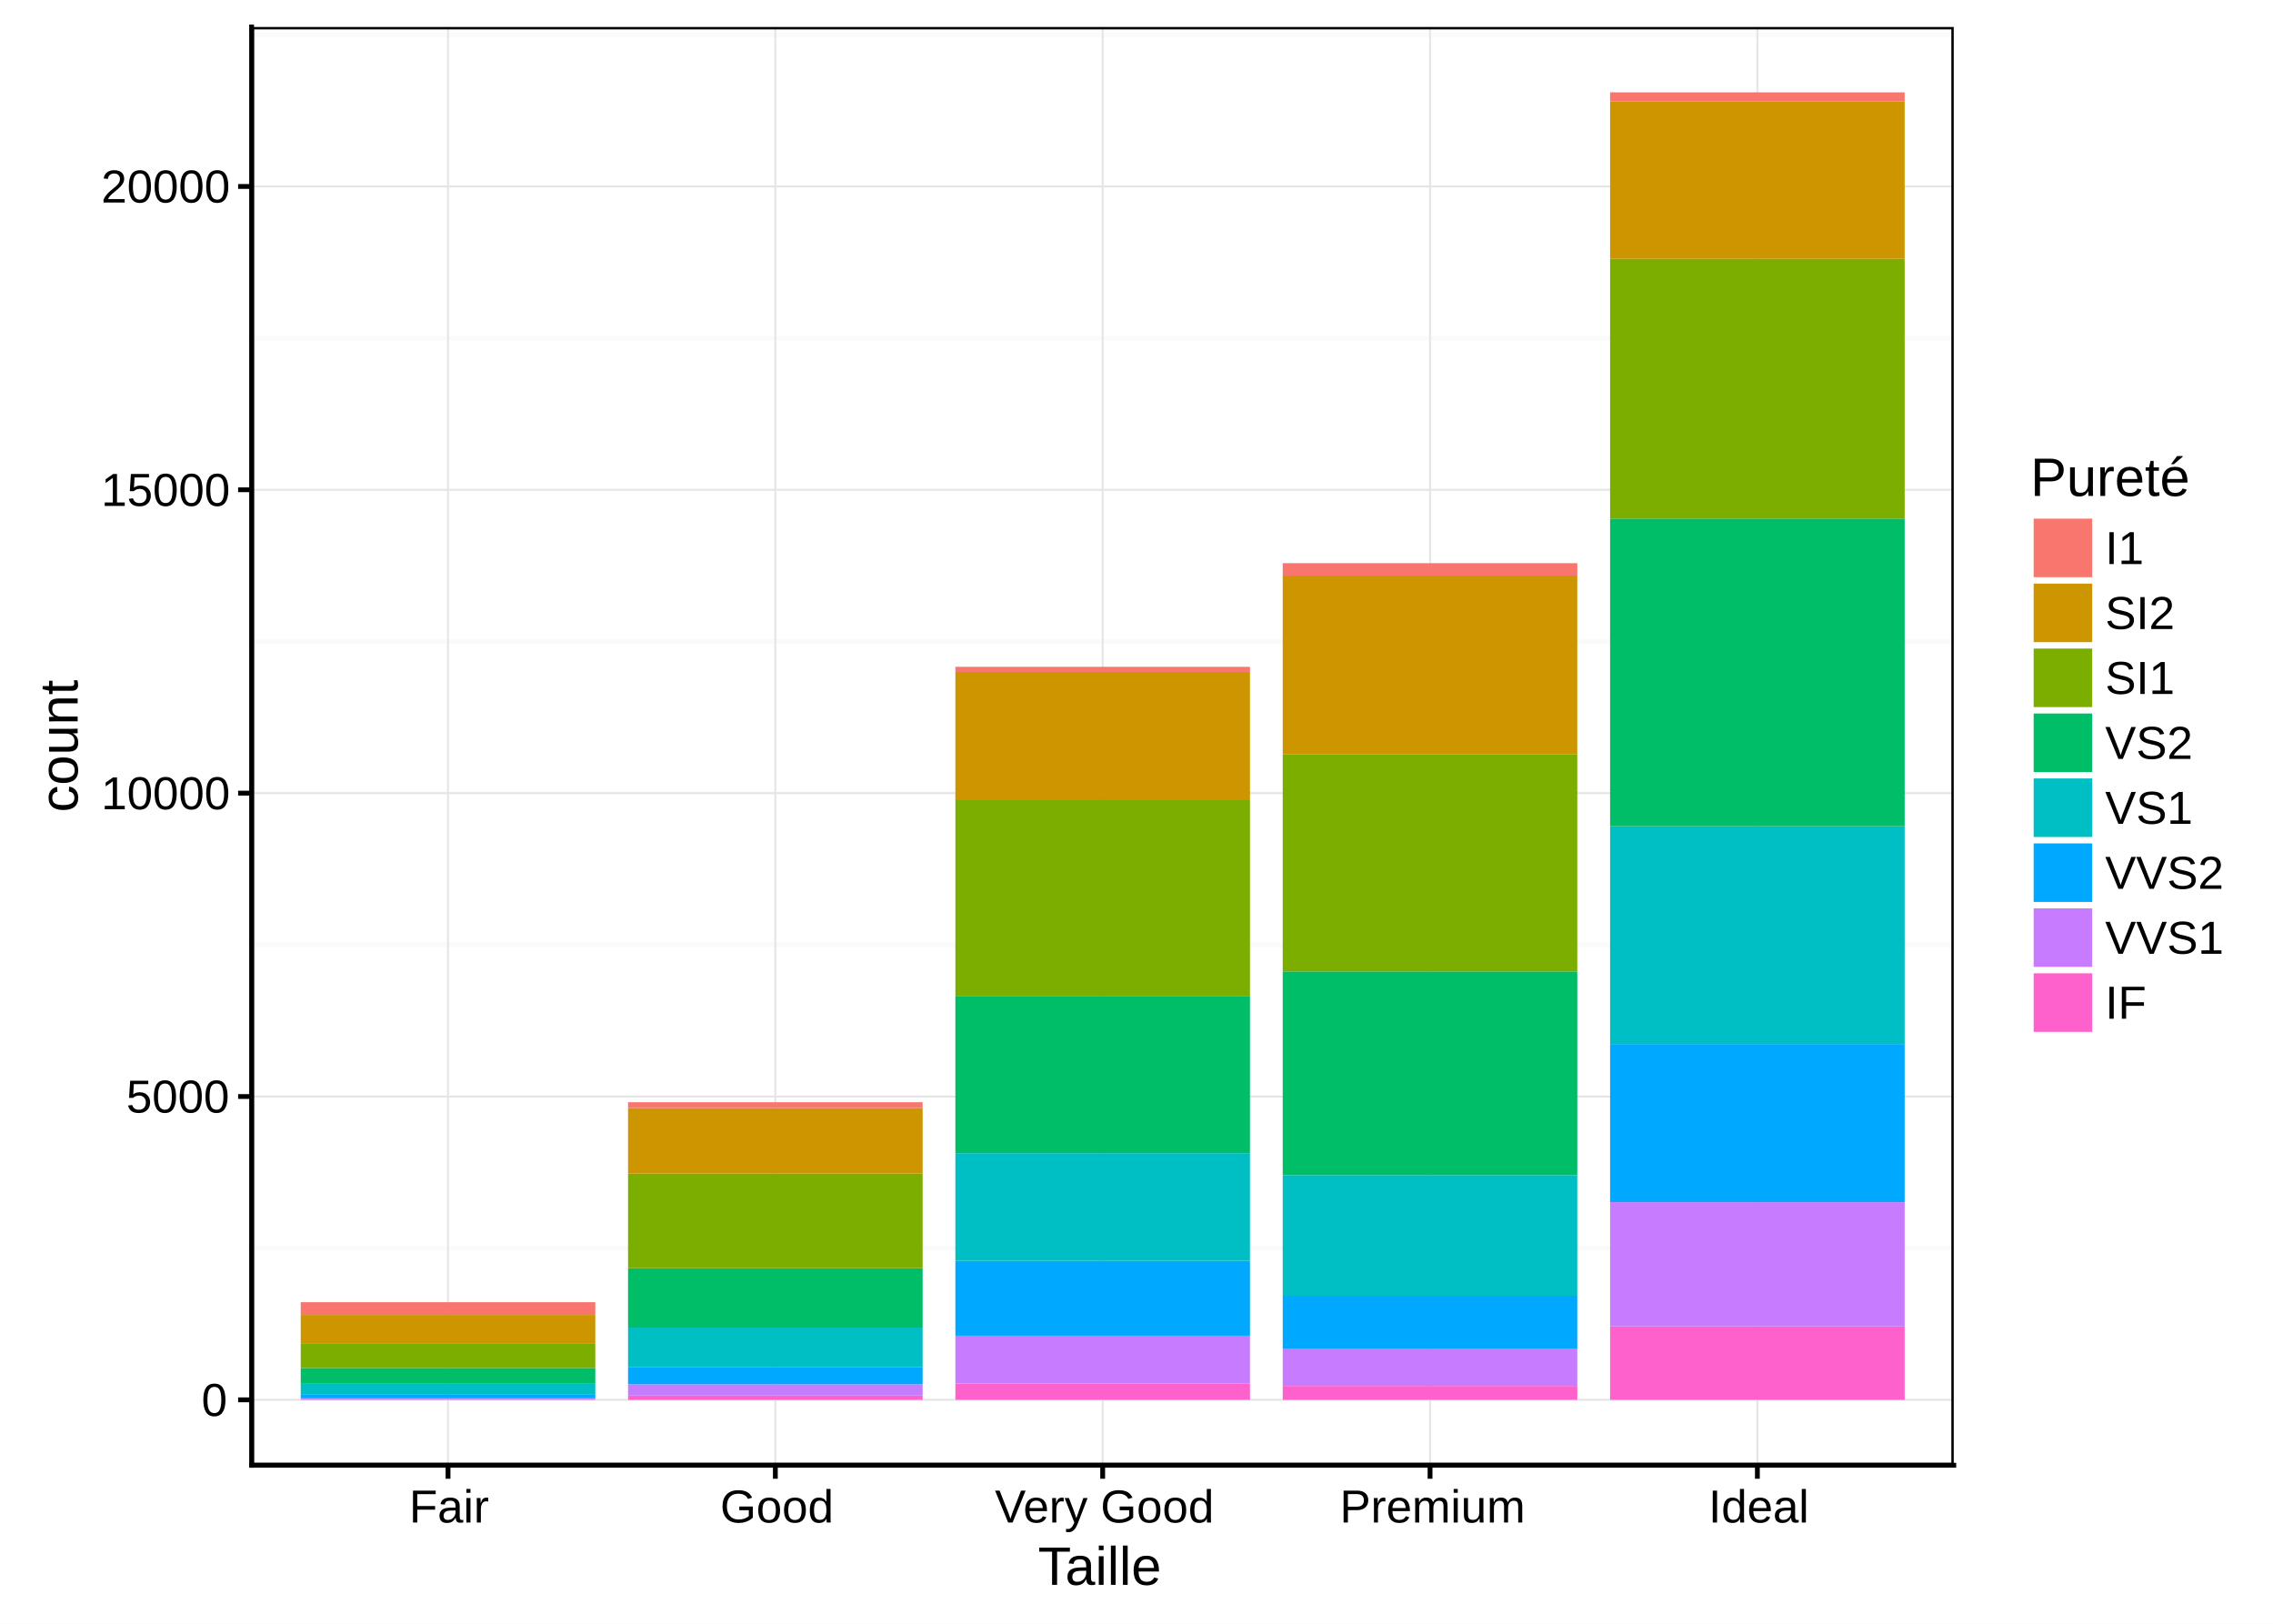
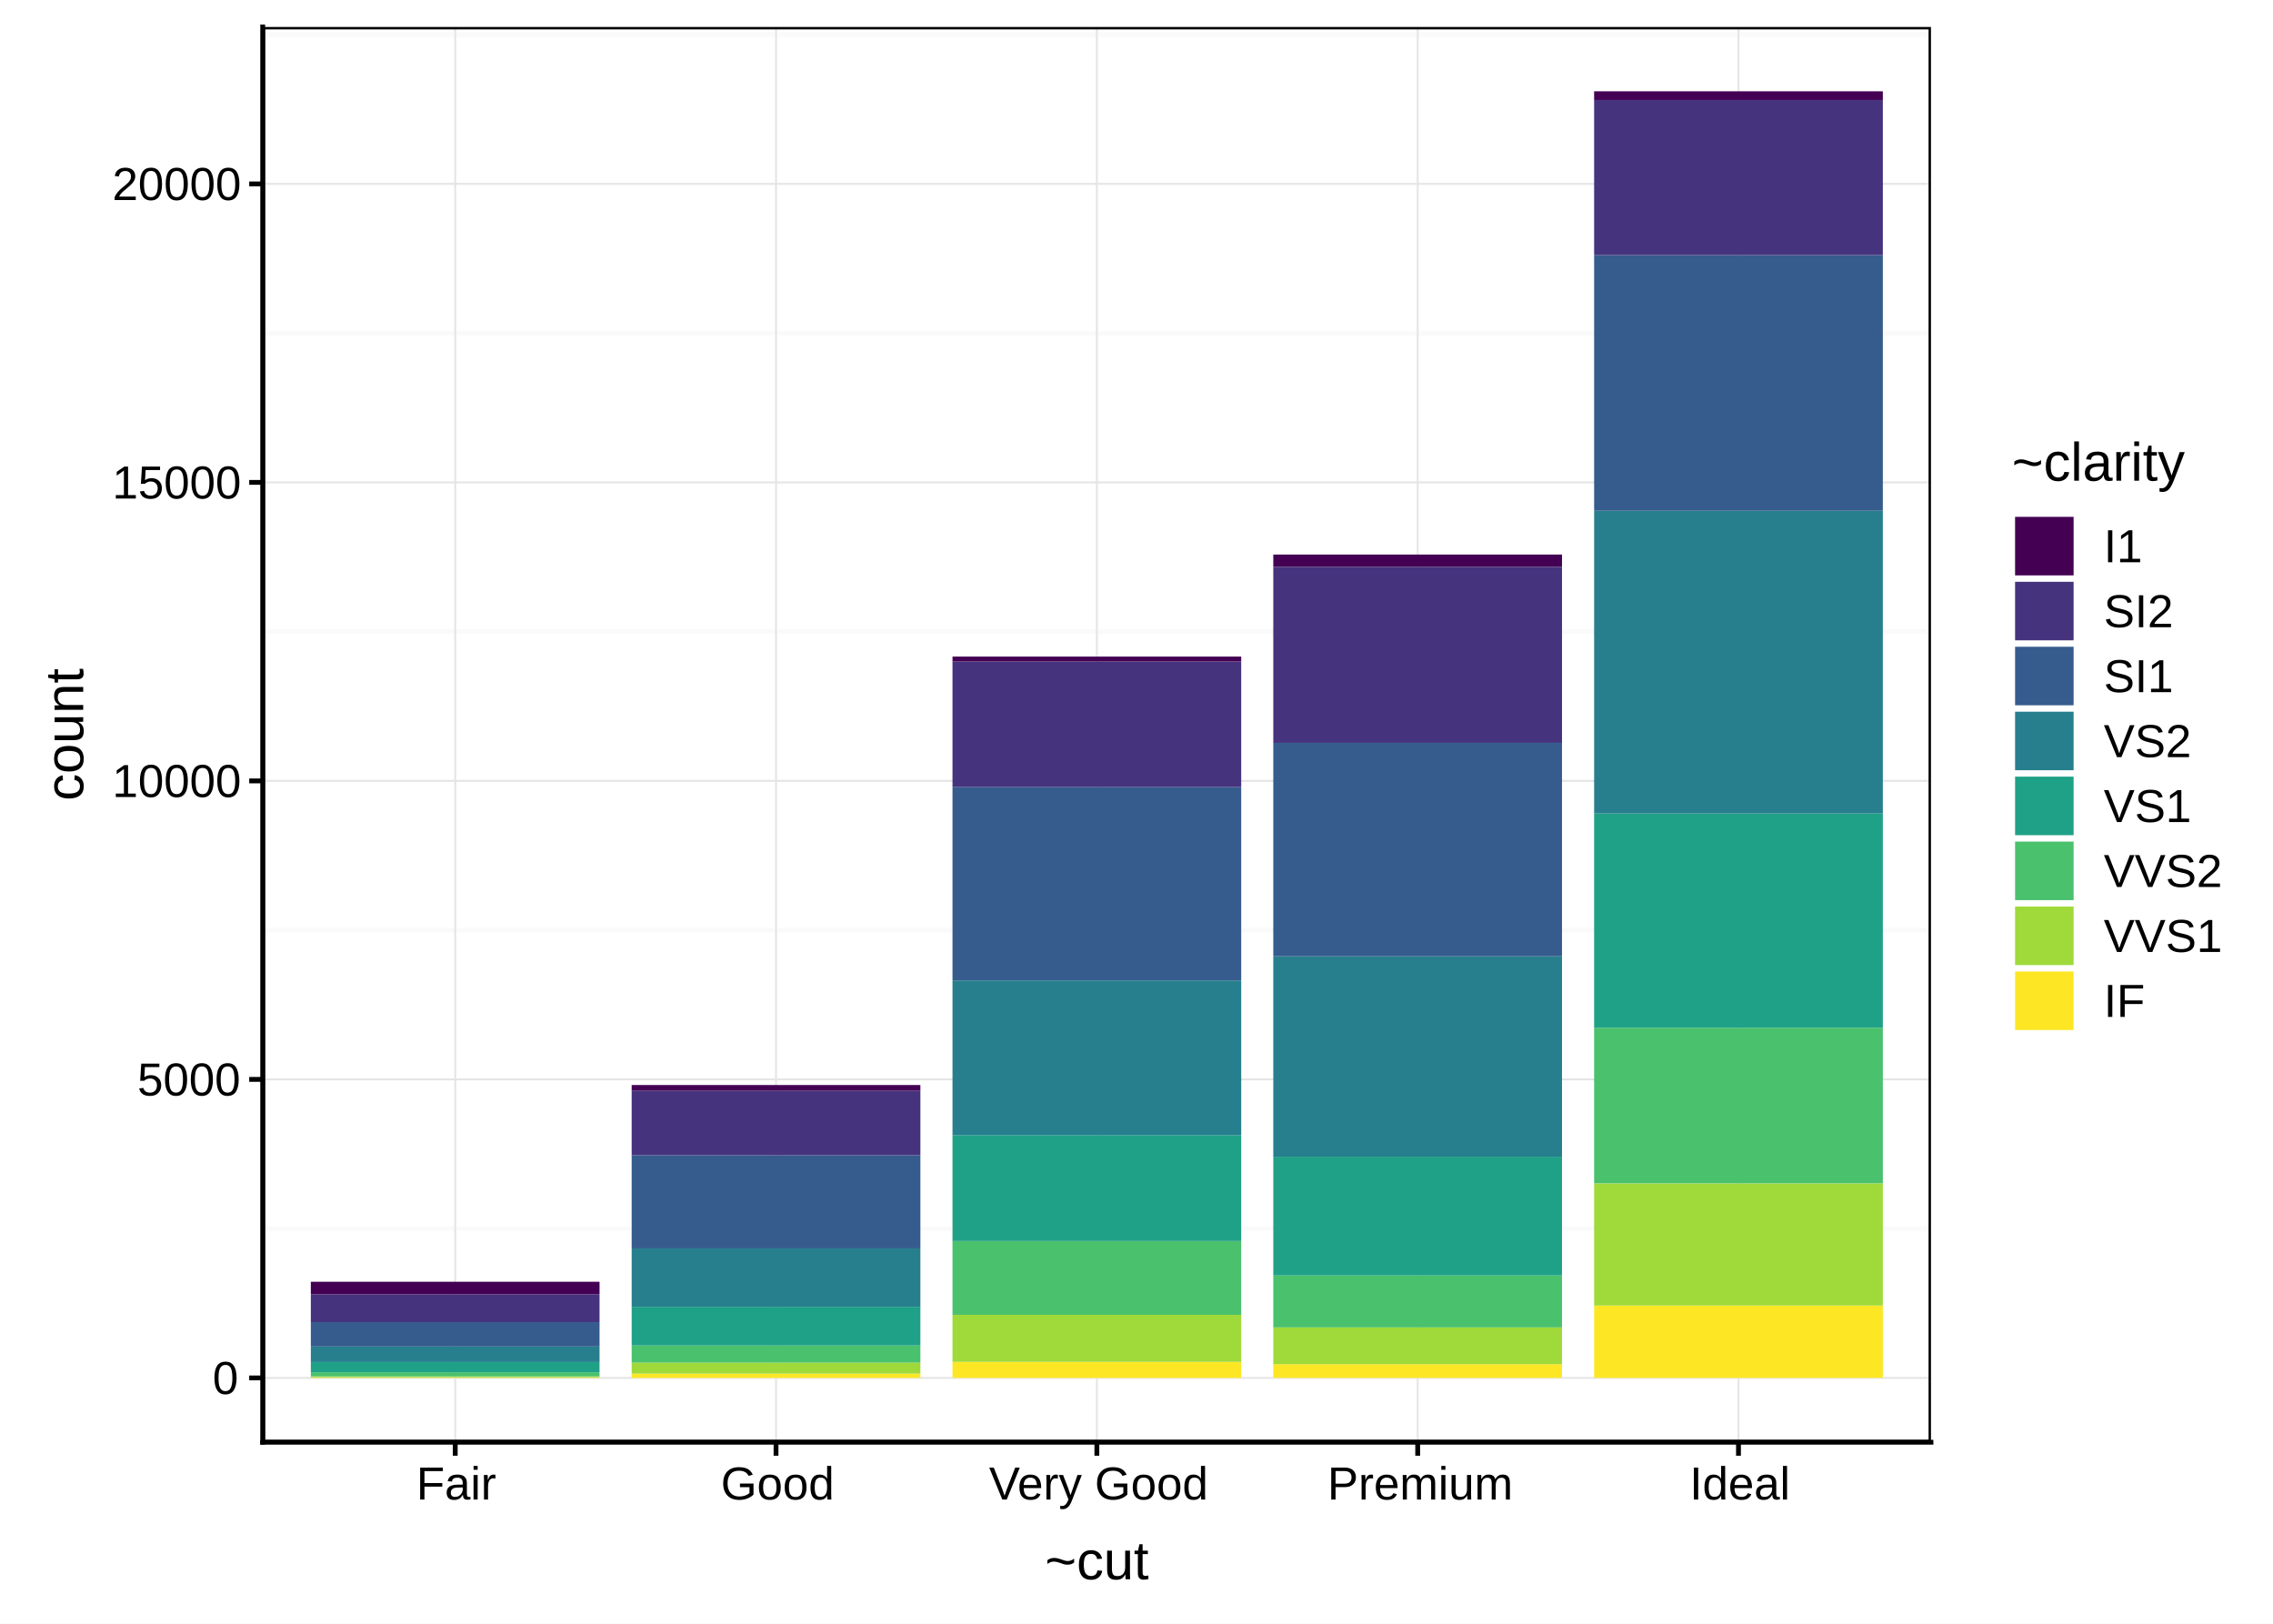
<svg xmlns="http://www.w3.org/2000/svg" viewBox="0 0 504.00 360.00">
  <defs>
    <style type="text/css">
    line, polyline, path, rect, circle {
      fill: none;
      stroke: #000000;
      stroke-linecap: round;
      stroke-linejoin: round;
      stroke-miterlimit: 10.00;
    }
  </style>
  </defs>
  <rect width="100%" height="100%" style="stroke: none; fill: #FFFFFF;" />
  <rect x="0.00" y="0.00" width="504.00" height="360.00" style="stroke-width: 0.00; stroke: none;" />
  <defs>
-     <clipPath id="cpNTUuNzkzM3w0MzMuMjE1fDMyNC44NTh8NS45Nzc1OA==">
-       <rect x="55.79" y="5.98" width="377.42" height="318.88" />
+     <clipPath id="cpNTguMjUzM3w0MjguMTY0fDMxOS43NTh8NS45Nzc1OA==">
+       <rect x="58.25" y="5.98" width="369.91" height="313.78" />
    </clipPath>
  </defs>
-   <rect x="55.79" y="5.98" width="377.42" height="318.88" style="stroke-width: 0.00; stroke: none; fill: #FFFFFF;" clip-path="url(#cpNTUuNzkzM3w0MzMuMjE1fDMyNC44NTh8NS45Nzc1OA==)" />
-   <polyline points="55.79,276.73 433.22,276.73 " style="stroke-width: 1.07; stroke: #FAFAFA; stroke-linecap: butt;" clip-path="url(#cpNTUuNzkzM3w0MzMuMjE1fDMyNC44NTh8NS45Nzc1OA==)" />
-   <polyline points="55.79,209.48 433.22,209.48 " style="stroke-width: 1.07; stroke: #FAFAFA; stroke-linecap: butt;" clip-path="url(#cpNTUuNzkzM3w0MzMuMjE1fDMyNC44NTh8NS45Nzc1OA==)" />
-   <polyline points="55.79,142.22 433.22,142.22 " style="stroke-width: 1.07; stroke: #FAFAFA; stroke-linecap: butt;" clip-path="url(#cpNTUuNzkzM3w0MzMuMjE1fDMyNC44NTh8NS45Nzc1OA==)" />
-   <polyline points="55.79,74.96 433.22,74.96 " style="stroke-width: 1.07; stroke: #FAFAFA; stroke-linecap: butt;" clip-path="url(#cpNTUuNzkzM3w0MzMuMjE1fDMyNC44NTh8NS45Nzc1OA==)" />
-   <polyline points="55.79,7.71 433.22,7.71 " style="stroke-width: 1.07; stroke: #FAFAFA; stroke-linecap: butt;" clip-path="url(#cpNTUuNzkzM3w0MzMuMjE1fDMyNC44NTh8NS45Nzc1OA==)" />
-   <polyline points="55.79,310.36 433.22,310.36 " style="stroke-width: 0.43; stroke: #E5E5E5; stroke-linecap: butt;" clip-path="url(#cpNTUuNzkzM3w0MzMuMjE1fDMyNC44NTh8NS45Nzc1OA==)" />
-   <polyline points="55.79,243.11 433.22,243.11 " style="stroke-width: 0.43; stroke: #E5E5E5; stroke-linecap: butt;" clip-path="url(#cpNTUuNzkzM3w0MzMuMjE1fDMyNC44NTh8NS45Nzc1OA==)" />
-   <polyline points="55.79,175.85 433.22,175.85 " style="stroke-width: 0.43; stroke: #E5E5E5; stroke-linecap: butt;" clip-path="url(#cpNTUuNzkzM3w0MzMuMjE1fDMyNC44NTh8NS45Nzc1OA==)" />
-   <polyline points="55.79,108.59 433.22,108.59 " style="stroke-width: 0.43; stroke: #E5E5E5; stroke-linecap: butt;" clip-path="url(#cpNTUuNzkzM3w0MzMuMjE1fDMyNC44NTh8NS45Nzc1OA==)" />
-   <polyline points="55.79,41.34 433.22,41.34 " style="stroke-width: 0.43; stroke: #E5E5E5; stroke-linecap: butt;" clip-path="url(#cpNTUuNzkzM3w0MzMuMjE1fDMyNC44NTh8NS45Nzc1OA==)" />
-   <polyline points="99.34,324.86 99.34,5.98 " style="stroke-width: 0.43; stroke: #E5E5E5; stroke-linecap: butt;" clip-path="url(#cpNTUuNzkzM3w0MzMuMjE1fDMyNC44NTh8NS45Nzc1OA==)" />
-   <polyline points="171.92,324.86 171.92,5.98 " style="stroke-width: 0.43; stroke: #E5E5E5; stroke-linecap: butt;" clip-path="url(#cpNTUuNzkzM3w0MzMuMjE1fDMyNC44NTh8NS45Nzc1OA==)" />
-   <polyline points="244.50,324.86 244.50,5.98 " style="stroke-width: 0.43; stroke: #E5E5E5; stroke-linecap: butt;" clip-path="url(#cpNTUuNzkzM3w0MzMuMjE1fDMyNC44NTh8NS45Nzc1OA==)" />
-   <polyline points="317.09,324.86 317.09,5.98 " style="stroke-width: 0.43; stroke: #E5E5E5; stroke-linecap: butt;" clip-path="url(#cpNTUuNzkzM3w0MzMuMjE1fDMyNC44NTh8NS45Nzc1OA==)" />
-   <polyline points="389.67,324.86 389.67,5.98 " style="stroke-width: 0.43; stroke: #E5E5E5; stroke-linecap: butt;" clip-path="url(#cpNTUuNzkzM3w0MzMuMjE1fDMyNC44NTh8NS45Nzc1OA==)" />
-   <rect x="66.68" y="310.24" width="65.32" height="0.12" style="stroke-width: 1.07; stroke: none; stroke-linecap: butt; fill: #FF61CC;" clip-path="url(#cpNTUuNzkzM3w0MzMuMjE1fDMyNC44NTh8NS45Nzc1OA==)" />
-   <rect x="66.68" y="310.01" width="65.32" height="0.23" style="stroke-width: 1.07; stroke: none; stroke-linecap: butt; fill: #C77CFF;" clip-path="url(#cpNTUuNzkzM3w0MzMuMjE1fDMyNC44NTh8NS45Nzc1OA==)" />
-   <rect x="66.68" y="309.09" width="65.32" height="0.93" style="stroke-width: 1.07; stroke: none; stroke-linecap: butt; fill: #00A9FF;" clip-path="url(#cpNTUuNzkzM3w0MzMuMjE1fDMyNC44NTh8NS45Nzc1OA==)" />
-   <rect x="66.68" y="306.80" width="65.32" height="2.29" style="stroke-width: 1.07; stroke: none; stroke-linecap: butt; fill: #00BFC4;" clip-path="url(#cpNTUuNzkzM3w0MzMuMjE1fDMyNC44NTh8NS45Nzc1OA==)" />
-   <rect x="66.68" y="303.29" width="65.32" height="3.51" style="stroke-width: 1.07; stroke: none; stroke-linecap: butt; fill: #00BE67;" clip-path="url(#cpNTUuNzkzM3w0MzMuMjE1fDMyNC44NTh8NS45Nzc1OA==)" />
-   <rect x="66.68" y="297.80" width="65.32" height="5.49" style="stroke-width: 1.07; stroke: none; stroke-linecap: butt; fill: #7CAE00;" clip-path="url(#cpNTUuNzkzM3w0MzMuMjE1fDMyNC44NTh8NS45Nzc1OA==)" />
-   <rect x="66.68" y="291.53" width="65.32" height="6.27" style="stroke-width: 1.07; stroke: none; stroke-linecap: butt; fill: #CD9600;" clip-path="url(#cpNTUuNzkzM3w0MzMuMjE1fDMyNC44NTh8NS45Nzc1OA==)" />
-   <rect x="66.68" y="288.71" width="65.32" height="2.82" style="stroke-width: 1.07; stroke: none; stroke-linecap: butt; fill: #F8766D;" clip-path="url(#cpNTUuNzkzM3w0MzMuMjE1fDMyNC44NTh8NS45Nzc1OA==)" />
-   <rect x="139.26" y="309.41" width="65.32" height="0.96" style="stroke-width: 1.07; stroke: none; stroke-linecap: butt; fill: #FF61CC;" clip-path="url(#cpNTUuNzkzM3w0MzMuMjE1fDMyNC44NTh8NS45Nzc1OA==)" />
-   <rect x="139.26" y="306.91" width="65.32" height="2.50" style="stroke-width: 1.07; stroke: none; stroke-linecap: butt; fill: #C77CFF;" clip-path="url(#cpNTUuNzkzM3w0MzMuMjE1fDMyNC44NTh8NS45Nzc1OA==)" />
-   <rect x="139.26" y="303.06" width="65.32" height="3.85" style="stroke-width: 1.07; stroke: none; stroke-linecap: butt; fill: #00A9FF;" clip-path="url(#cpNTUuNzkzM3w0MzMuMjE1fDMyNC44NTh8NS45Nzc1OA==)" />
-   <rect x="139.26" y="294.34" width="65.32" height="8.72" style="stroke-width: 1.07; stroke: none; stroke-linecap: butt; fill: #00BFC4;" clip-path="url(#cpNTUuNzkzM3w0MzMuMjE1fDMyNC44NTh8NS45Nzc1OA==)" />
-   <rect x="139.26" y="281.19" width="65.32" height="13.16" style="stroke-width: 1.07; stroke: none; stroke-linecap: butt; fill: #00BE67;" clip-path="url(#cpNTUuNzkzM3w0MzMuMjE1fDMyNC44NTh8NS45Nzc1OA==)" />
-   <rect x="139.26" y="260.20" width="65.32" height="20.98" style="stroke-width: 1.07; stroke: none; stroke-linecap: butt; fill: #7CAE00;" clip-path="url(#cpNTUuNzkzM3w0MzMuMjE1fDMyNC44NTh8NS45Nzc1OA==)" />
-   <rect x="139.26" y="245.66" width="65.32" height="14.54" style="stroke-width: 1.07; stroke: none; stroke-linecap: butt; fill: #CD9600;" clip-path="url(#cpNTUuNzkzM3w0MzMuMjE1fDMyNC44NTh8NS45Nzc1OA==)" />
-   <rect x="139.26" y="244.37" width="65.32" height="1.29" style="stroke-width: 1.07; stroke: none; stroke-linecap: butt; fill: #F8766D;" clip-path="url(#cpNTUuNzkzM3w0MzMuMjE1fDMyNC44NTh8NS45Nzc1OA==)" />
-   <rect x="211.84" y="306.76" width="65.32" height="3.60" style="stroke-width: 1.07; stroke: none; stroke-linecap: butt; fill: #FF61CC;" clip-path="url(#cpNTUuNzkzM3w0MzMuMjE1fDMyNC44NTh8NS45Nzc1OA==)" />
-   <rect x="211.84" y="296.15" width="65.32" height="10.61" style="stroke-width: 1.07; stroke: none; stroke-linecap: butt; fill: #C77CFF;" clip-path="url(#cpNTUuNzkzM3w0MzMuMjE1fDMyNC44NTh8NS45Nzc1OA==)" />
-   <rect x="211.84" y="279.53" width="65.32" height="16.61" style="stroke-width: 1.07; stroke: none; stroke-linecap: butt; fill: #00A9FF;" clip-path="url(#cpNTUuNzkzM3w0MzMuMjE1fDMyNC44NTh8NS45Nzc1OA==)" />
-   <rect x="211.84" y="255.66" width="65.32" height="23.88" style="stroke-width: 1.07; stroke: none; stroke-linecap: butt; fill: #00BFC4;" clip-path="url(#cpNTUuNzkzM3w0MzMuMjE1fDMyNC44NTh8NS45Nzc1OA==)" />
-   <rect x="211.84" y="220.80" width="65.32" height="34.85" style="stroke-width: 1.07; stroke: none; stroke-linecap: butt; fill: #00BE67;" clip-path="url(#cpNTUuNzkzM3w0MzMuMjE1fDMyNC44NTh8NS45Nzc1OA==)" />
-   <rect x="211.84" y="177.22" width="65.32" height="43.58" style="stroke-width: 1.07; stroke: none; stroke-linecap: butt; fill: #7CAE00;" clip-path="url(#cpNTUuNzkzM3w0MzMuMjE1fDMyNC44NTh8NS45Nzc1OA==)" />
-   <rect x="211.84" y="148.97" width="65.32" height="28.25" style="stroke-width: 1.07; stroke: none; stroke-linecap: butt; fill: #CD9600;" clip-path="url(#cpNTUuNzkzM3w0MzMuMjE1fDMyNC44NTh8NS45Nzc1OA==)" />
-   <rect x="211.84" y="147.84" width="65.32" height="1.13" style="stroke-width: 1.07; stroke: none; stroke-linecap: butt; fill: #F8766D;" clip-path="url(#cpNTUuNzkzM3w0MzMuMjE1fDMyNC44NTh8NS45Nzc1OA==)" />
-   <rect x="284.42" y="307.27" width="65.32" height="3.09" style="stroke-width: 1.07; stroke: none; stroke-linecap: butt; fill: #FF61CC;" clip-path="url(#cpNTUuNzkzM3w0MzMuMjE1fDMyNC44NTh8NS45Nzc1OA==)" />
-   <rect x="284.42" y="298.98" width="65.32" height="8.29" style="stroke-width: 1.07; stroke: none; stroke-linecap: butt; fill: #C77CFF;" clip-path="url(#cpNTUuNzkzM3w0MzMuMjE1fDMyNC44NTh8NS45Nzc1OA==)" />
-   <rect x="284.42" y="287.28" width="65.32" height="11.70" style="stroke-width: 1.07; stroke: none; stroke-linecap: butt; fill: #00A9FF;" clip-path="url(#cpNTUuNzkzM3w0MzMuMjE1fDMyNC44NTh8NS45Nzc1OA==)" />
-   <rect x="284.42" y="260.53" width="65.32" height="26.75" style="stroke-width: 1.07; stroke: none; stroke-linecap: butt; fill: #00BFC4;" clip-path="url(#cpNTUuNzkzM3w0MzMuMjE1fDMyNC44NTh8NS45Nzc1OA==)" />
-   <rect x="284.42" y="215.37" width="65.32" height="45.16" style="stroke-width: 1.07; stroke: none; stroke-linecap: butt; fill: #00BE67;" clip-path="url(#cpNTUuNzkzM3w0MzMuMjE1fDMyNC44NTh8NS45Nzc1OA==)" />
-   <rect x="284.42" y="167.28" width="65.32" height="48.09" style="stroke-width: 1.07; stroke: none; stroke-linecap: butt; fill: #7CAE00;" clip-path="url(#cpNTUuNzkzM3w0MzMuMjE1fDMyNC44NTh8NS45Nzc1OA==)" />
-   <rect x="284.42" y="127.61" width="65.32" height="39.67" style="stroke-width: 1.07; stroke: none; stroke-linecap: butt; fill: #CD9600;" clip-path="url(#cpNTUuNzkzM3w0MzMuMjE1fDMyNC44NTh8NS45Nzc1OA==)" />
-   <rect x="284.42" y="124.86" width="65.32" height="2.76" style="stroke-width: 1.07; stroke: none; stroke-linecap: butt; fill: #F8766D;" clip-path="url(#cpNTUuNzkzM3w0MzMuMjE1fDMyNC44NTh8NS45Nzc1OA==)" />
-   <rect x="357.01" y="294.06" width="65.32" height="16.30" style="stroke-width: 1.07; stroke: none; stroke-linecap: butt; fill: #FF61CC;" clip-path="url(#cpNTUuNzkzM3w0MzMuMjE1fDMyNC44NTh8NS45Nzc1OA==)" />
-   <rect x="357.01" y="266.53" width="65.32" height="27.54" style="stroke-width: 1.07; stroke: none; stroke-linecap: butt; fill: #C77CFF;" clip-path="url(#cpNTUuNzkzM3w0MzMuMjE1fDMyNC44NTh8NS45Nzc1OA==)" />
-   <rect x="357.01" y="231.47" width="65.32" height="35.05" style="stroke-width: 1.07; stroke: none; stroke-linecap: butt; fill: #00A9FF;" clip-path="url(#cpNTUuNzkzM3w0MzMuMjE1fDMyNC44NTh8NS45Nzc1OA==)" />
-   <rect x="357.01" y="183.19" width="65.32" height="48.28" style="stroke-width: 1.07; stroke: none; stroke-linecap: butt; fill: #00BFC4;" clip-path="url(#cpNTUuNzkzM3w0MzMuMjE1fDMyNC44NTh8NS45Nzc1OA==)" />
-   <rect x="357.01" y="114.98" width="65.32" height="68.21" style="stroke-width: 1.07; stroke: none; stroke-linecap: butt; fill: #00BE67;" clip-path="url(#cpNTUuNzkzM3w0MzMuMjE1fDMyNC44NTh8NS45Nzc1OA==)" />
-   <rect x="357.01" y="57.38" width="65.32" height="57.60" style="stroke-width: 1.07; stroke: none; stroke-linecap: butt; fill: #7CAE00;" clip-path="url(#cpNTUuNzkzM3w0MzMuMjE1fDMyNC44NTh8NS45Nzc1OA==)" />
-   <rect x="357.01" y="22.44" width="65.32" height="34.95" style="stroke-width: 1.07; stroke: none; stroke-linecap: butt; fill: #CD9600;" clip-path="url(#cpNTUuNzkzM3w0MzMuMjE1fDMyNC44NTh8NS45Nzc1OA==)" />
-   <rect x="357.01" y="20.47" width="65.32" height="1.96" style="stroke-width: 1.07; stroke: none; stroke-linecap: butt; fill: #F8766D;" clip-path="url(#cpNTUuNzkzM3w0MzMuMjE1fDMyNC44NTh8NS45Nzc1OA==)" />
-   <rect x="55.79" y="5.98" width="377.42" height="318.88" style="stroke-width: 1.07;" clip-path="url(#cpNTUuNzkzM3w0MzMuMjE1fDMyNC44NTh8NS45Nzc1OA==)" />
+   <rect x="58.25" y="5.98" width="369.91" height="313.78" style="stroke-width: 0.00; stroke: none; fill: #FFFFFF;" clip-path="url(#cpNTguMjUzM3w0MjguMTY0fDMxOS43NTh8NS45Nzc1OA==)" />
+   <polyline points="58.25,272.40 428.16,272.40 " style="stroke-width: 1.07; stroke: #FAFAFA; stroke-linecap: butt;" clip-path="url(#cpNTguMjUzM3w0MjguMTY0fDMxOS43NTh8NS45Nzc1OA==)" />
+   <polyline points="58.25,206.22 428.16,206.22 " style="stroke-width: 1.07; stroke: #FAFAFA; stroke-linecap: butt;" clip-path="url(#cpNTguMjUzM3w0MjguMTY0fDMxOS43NTh8NS45Nzc1OA==)" />
+   <polyline points="58.25,140.04 428.16,140.04 " style="stroke-width: 1.07; stroke: #FAFAFA; stroke-linecap: butt;" clip-path="url(#cpNTguMjUzM3w0MjguMTY0fDMxOS43NTh8NS45Nzc1OA==)" />
+   <polyline points="58.25,73.86 428.16,73.86 " style="stroke-width: 1.07; stroke: #FAFAFA; stroke-linecap: butt;" clip-path="url(#cpNTguMjUzM3w0MjguMTY0fDMxOS43NTh8NS45Nzc1OA==)" />
+   <polyline points="58.25,7.68 428.16,7.68 " style="stroke-width: 1.07; stroke: #FAFAFA; stroke-linecap: butt;" clip-path="url(#cpNTguMjUzM3w0MjguMTY0fDMxOS43NTh8NS45Nzc1OA==)" />
+   <polyline points="58.25,305.50 428.16,305.50 " style="stroke-width: 0.43; stroke: #E5E5E5; stroke-linecap: butt;" clip-path="url(#cpNTguMjUzM3w0MjguMTY0fDMxOS43NTh8NS45Nzc1OA==)" />
+   <polyline points="58.25,239.31 428.16,239.31 " style="stroke-width: 0.43; stroke: #E5E5E5; stroke-linecap: butt;" clip-path="url(#cpNTguMjUzM3w0MjguMTY0fDMxOS43NTh8NS45Nzc1OA==)" />
+   <polyline points="58.25,173.13 428.16,173.13 " style="stroke-width: 0.43; stroke: #E5E5E5; stroke-linecap: butt;" clip-path="url(#cpNTguMjUzM3w0MjguMTY0fDMxOS43NTh8NS45Nzc1OA==)" />
+   <polyline points="58.25,106.95 428.16,106.95 " style="stroke-width: 0.43; stroke: #E5E5E5; stroke-linecap: butt;" clip-path="url(#cpNTguMjUzM3w0MjguMTY0fDMxOS43NTh8NS45Nzc1OA==)" />
+   <polyline points="58.25,40.77 428.16,40.77 " style="stroke-width: 0.43; stroke: #E5E5E5; stroke-linecap: butt;" clip-path="url(#cpNTguMjUzM3w0MjguMTY0fDMxOS43NTh8NS45Nzc1OA==)" />
+   <polyline points="100.94,319.76 100.94,5.98 " style="stroke-width: 0.43; stroke: #E5E5E5; stroke-linecap: butt;" clip-path="url(#cpNTguMjUzM3w0MjguMTY0fDMxOS43NTh8NS45Nzc1OA==)" />
+   <polyline points="172.07,319.76 172.07,5.98 " style="stroke-width: 0.43; stroke: #E5E5E5; stroke-linecap: butt;" clip-path="url(#cpNTguMjUzM3w0MjguMTY0fDMxOS43NTh8NS45Nzc1OA==)" />
+   <polyline points="243.21,319.76 243.21,5.98 " style="stroke-width: 0.43; stroke: #E5E5E5; stroke-linecap: butt;" clip-path="url(#cpNTguMjUzM3w0MjguMTY0fDMxOS43NTh8NS45Nzc1OA==)" />
+   <polyline points="314.35,319.76 314.35,5.98 " style="stroke-width: 0.43; stroke: #E5E5E5; stroke-linecap: butt;" clip-path="url(#cpNTguMjUzM3w0MjguMTY0fDMxOS43NTh8NS45Nzc1OA==)" />
+   <polyline points="385.48,319.76 385.48,5.98 " style="stroke-width: 0.43; stroke: #E5E5E5; stroke-linecap: butt;" clip-path="url(#cpNTguMjUzM3w0MjguMTY0fDMxOS43NTh8NS45Nzc1OA==)" />
+   <rect x="68.92" y="305.38" width="64.02" height="0.12" style="stroke-width: 1.07; stroke: none; stroke-linecap: butt; fill: #FDE725;" clip-path="url(#cpNTguMjUzM3w0MjguMTY0fDMxOS43NTh8NS45Nzc1OA==)" />
+   <rect x="68.92" y="305.15" width="64.02" height="0.23" style="stroke-width: 1.07; stroke: none; stroke-linecap: butt; fill: #9FDA3A;" clip-path="url(#cpNTguMjUzM3w0MjguMTY0fDMxOS43NTh8NS45Nzc1OA==)" />
+   <rect x="68.92" y="304.24" width="64.02" height="0.91" style="stroke-width: 1.07; stroke: none; stroke-linecap: butt; fill: #4AC16D;" clip-path="url(#cpNTguMjUzM3w0MjguMTY0fDMxOS43NTh8NS45Nzc1OA==)" />
+   <rect x="68.92" y="301.99" width="64.02" height="2.25" style="stroke-width: 1.07; stroke: none; stroke-linecap: butt; fill: #1FA187;" clip-path="url(#cpNTguMjUzM3w0MjguMTY0fDMxOS43NTh8NS45Nzc1OA==)" />
+   <rect x="68.92" y="298.53" width="64.02" height="3.45" style="stroke-width: 1.07; stroke: none; stroke-linecap: butt; fill: #277F8E;" clip-path="url(#cpNTguMjUzM3w0MjguMTY0fDMxOS43NTh8NS45Nzc1OA==)" />
+   <rect x="68.92" y="293.13" width="64.02" height="5.40" style="stroke-width: 1.07; stroke: none; stroke-linecap: butt; fill: #365C8D;" clip-path="url(#cpNTguMjUzM3w0MjguMTY0fDMxOS43NTh8NS45Nzc1OA==)" />
+   <rect x="68.92" y="286.96" width="64.02" height="6.17" style="stroke-width: 1.07; stroke: none; stroke-linecap: butt; fill: #46337E;" clip-path="url(#cpNTguMjUzM3w0MjguMTY0fDMxOS43NTh8NS45Nzc1OA==)" />
+   <rect x="68.92" y="284.18" width="64.02" height="2.78" style="stroke-width: 1.07; stroke: none; stroke-linecap: butt; fill: #440154;" clip-path="url(#cpNTguMjUzM3w0MjguMTY0fDMxOS43NTh8NS45Nzc1OA==)" />
+   <rect x="140.06" y="304.56" width="64.02" height="0.94" style="stroke-width: 1.07; stroke: none; stroke-linecap: butt; fill: #FDE725;" clip-path="url(#cpNTguMjUzM3w0MjguMTY0fDMxOS43NTh8NS45Nzc1OA==)" />
+   <rect x="140.06" y="302.09" width="64.02" height="2.46" style="stroke-width: 1.07; stroke: none; stroke-linecap: butt; fill: #9FDA3A;" clip-path="url(#cpNTguMjUzM3w0MjguMTY0fDMxOS43NTh8NS45Nzc1OA==)" />
+   <rect x="140.06" y="298.31" width="64.02" height="3.79" style="stroke-width: 1.07; stroke: none; stroke-linecap: butt; fill: #4AC16D;" clip-path="url(#cpNTguMjUzM3w0MjguMTY0fDMxOS43NTh8NS45Nzc1OA==)" />
+   <rect x="140.06" y="289.73" width="64.02" height="8.58" style="stroke-width: 1.07; stroke: none; stroke-linecap: butt; fill: #1FA187;" clip-path="url(#cpNTguMjUzM3w0MjguMTY0fDMxOS43NTh8NS45Nzc1OA==)" />
+   <rect x="140.06" y="276.79" width="64.02" height="12.95" style="stroke-width: 1.07; stroke: none; stroke-linecap: butt; fill: #277F8E;" clip-path="url(#cpNTguMjUzM3w0MjguMTY0fDMxOS43NTh8NS45Nzc1OA==)" />
+   <rect x="140.06" y="256.14" width="64.02" height="20.65" style="stroke-width: 1.07; stroke: none; stroke-linecap: butt; fill: #365C8D;" clip-path="url(#cpNTguMjUzM3w0MjguMTY0fDMxOS43NTh8NS45Nzc1OA==)" />
+   <rect x="140.06" y="241.83" width="64.02" height="14.31" style="stroke-width: 1.07; stroke: none; stroke-linecap: butt; fill: #46337E;" clip-path="url(#cpNTguMjUzM3w0MjguMTY0fDMxOS43NTh8NS45Nzc1OA==)" />
+   <rect x="140.06" y="240.56" width="64.02" height="1.27" style="stroke-width: 1.07; stroke: none; stroke-linecap: butt; fill: #440154;" clip-path="url(#cpNTguMjUzM3w0MjguMTY0fDMxOS43NTh8NS45Nzc1OA==)" />
+   <rect x="211.20" y="301.95" width="64.02" height="3.55" style="stroke-width: 1.07; stroke: none; stroke-linecap: butt; fill: #FDE725;" clip-path="url(#cpNTguMjUzM3w0MjguMTY0fDMxOS43NTh8NS45Nzc1OA==)" />
+   <rect x="211.20" y="291.50" width="64.02" height="10.44" style="stroke-width: 1.07; stroke: none; stroke-linecap: butt; fill: #9FDA3A;" clip-path="url(#cpNTguMjUzM3w0MjguMTY0fDMxOS43NTh8NS45Nzc1OA==)" />
+   <rect x="211.20" y="275.16" width="64.02" height="16.35" style="stroke-width: 1.07; stroke: none; stroke-linecap: butt; fill: #4AC16D;" clip-path="url(#cpNTguMjUzM3w0MjguMTY0fDMxOS43NTh8NS45Nzc1OA==)" />
+   <rect x="211.20" y="251.66" width="64.02" height="23.49" style="stroke-width: 1.07; stroke: none; stroke-linecap: butt; fill: #1FA187;" clip-path="url(#cpNTguMjUzM3w0MjguMTY0fDMxOS43NTh8NS45Nzc1OA==)" />
+   <rect x="211.20" y="217.37" width="64.02" height="34.30" style="stroke-width: 1.07; stroke: none; stroke-linecap: butt; fill: #277F8E;" clip-path="url(#cpNTguMjUzM3w0MjguMTY0fDMxOS43NTh8NS45Nzc1OA==)" />
+   <rect x="211.20" y="174.48" width="64.02" height="42.89" style="stroke-width: 1.07; stroke: none; stroke-linecap: butt; fill: #365C8D;" clip-path="url(#cpNTguMjUzM3w0MjguMTY0fDMxOS43NTh8NS45Nzc1OA==)" />
+   <rect x="211.20" y="146.69" width="64.02" height="27.80" style="stroke-width: 1.07; stroke: none; stroke-linecap: butt; fill: #46337E;" clip-path="url(#cpNTguMjUzM3w0MjguMTY0fDMxOS43NTh8NS45Nzc1OA==)" />
+   <rect x="211.20" y="145.57" width="64.02" height="1.11" style="stroke-width: 1.07; stroke: none; stroke-linecap: butt; fill: #440154;" clip-path="url(#cpNTguMjUzM3w0MjguMTY0fDMxOS43NTh8NS45Nzc1OA==)" />
+   <rect x="282.33" y="302.45" width="64.02" height="3.04" style="stroke-width: 1.07; stroke: none; stroke-linecap: butt; fill: #FDE725;" clip-path="url(#cpNTguMjUzM3w0MjguMTY0fDMxOS43NTh8NS45Nzc1OA==)" />
+   <rect x="282.33" y="294.30" width="64.02" height="8.15" style="stroke-width: 1.07; stroke: none; stroke-linecap: butt; fill: #9FDA3A;" clip-path="url(#cpNTguMjUzM3w0MjguMTY0fDMxOS43NTh8NS45Nzc1OA==)" />
+   <rect x="282.33" y="282.78" width="64.02" height="11.52" style="stroke-width: 1.07; stroke: none; stroke-linecap: butt; fill: #4AC16D;" clip-path="url(#cpNTguMjUzM3w0MjguMTY0fDMxOS43NTh8NS45Nzc1OA==)" />
+   <rect x="282.33" y="256.45" width="64.02" height="26.33" style="stroke-width: 1.07; stroke: none; stroke-linecap: butt; fill: #1FA187;" clip-path="url(#cpNTguMjUzM3w0MjguMTY0fDMxOS43NTh8NS45Nzc1OA==)" />
+   <rect x="282.33" y="212.02" width="64.02" height="44.43" style="stroke-width: 1.07; stroke: none; stroke-linecap: butt; fill: #277F8E;" clip-path="url(#cpNTguMjUzM3w0MjguMTY0fDMxOS43NTh8NS45Nzc1OA==)" />
+   <rect x="282.33" y="164.70" width="64.02" height="47.32" style="stroke-width: 1.07; stroke: none; stroke-linecap: butt; fill: #365C8D;" clip-path="url(#cpNTguMjUzM3w0MjguMTY0fDMxOS43NTh8NS45Nzc1OA==)" />
+   <rect x="282.33" y="125.67" width="64.02" height="39.03" style="stroke-width: 1.07; stroke: none; stroke-linecap: butt; fill: #46337E;" clip-path="url(#cpNTguMjUzM3w0MjguMTY0fDMxOS43NTh8NS45Nzc1OA==)" />
+   <rect x="282.33" y="122.95" width="64.02" height="2.71" style="stroke-width: 1.07; stroke: none; stroke-linecap: butt; fill: #440154;" clip-path="url(#cpNTguMjUzM3w0MjguMTY0fDMxOS43NTh8NS45Nzc1OA==)" />
+   <rect x="353.47" y="289.45" width="64.02" height="16.04" style="stroke-width: 1.07; stroke: none; stroke-linecap: butt; fill: #FDE725;" clip-path="url(#cpNTguMjUzM3w0MjguMTY0fDMxOS43NTh8NS45Nzc1OA==)" />
+   <rect x="353.47" y="262.36" width="64.02" height="27.09" style="stroke-width: 1.07; stroke: none; stroke-linecap: butt; fill: #9FDA3A;" clip-path="url(#cpNTguMjUzM3w0MjguMTY0fDMxOS43NTh8NS45Nzc1OA==)" />
+   <rect x="353.47" y="227.86" width="64.02" height="34.49" style="stroke-width: 1.07; stroke: none; stroke-linecap: butt; fill: #4AC16D;" clip-path="url(#cpNTguMjUzM3w0MjguMTY0fDMxOS43NTh8NS45Nzc1OA==)" />
+   <rect x="353.47" y="180.36" width="64.02" height="47.50" style="stroke-width: 1.07; stroke: none; stroke-linecap: butt; fill: #1FA187;" clip-path="url(#cpNTguMjUzM3w0MjguMTY0fDMxOS43NTh8NS45Nzc1OA==)" />
+   <rect x="353.47" y="113.24" width="64.02" height="67.12" style="stroke-width: 1.07; stroke: none; stroke-linecap: butt; fill: #277F8E;" clip-path="url(#cpNTguMjUzM3w0MjguMTY0fDMxOS43NTh8NS45Nzc1OA==)" />
+   <rect x="353.47" y="56.56" width="64.02" height="56.68" style="stroke-width: 1.07; stroke: none; stroke-linecap: butt; fill: #365C8D;" clip-path="url(#cpNTguMjUzM3w0MjguMTY0fDMxOS43NTh8NS45Nzc1OA==)" />
+   <rect x="353.47" y="22.17" width="64.02" height="34.39" style="stroke-width: 1.07; stroke: none; stroke-linecap: butt; fill: #46337E;" clip-path="url(#cpNTguMjUzM3w0MjguMTY0fDMxOS43NTh8NS45Nzc1OA==)" />
+   <rect x="353.47" y="20.24" width="64.02" height="1.93" style="stroke-width: 1.07; stroke: none; stroke-linecap: butt; fill: #440154;" clip-path="url(#cpNTguMjUzM3w0MjguMTY0fDMxOS43NTh8NS45Nzc1OA==)" />
+   <rect x="58.25" y="5.98" width="369.91" height="313.78" style="stroke-width: 1.07;" clip-path="url(#cpNTguMjUzM3w0MjguMTY0fDMxOS43NTh8NS45Nzc1OA==)" />
  <defs>
    <clipPath id="cpMHw1MDR8MzYwfDA=">
      <rect x="0.00" y="0.00" width="504.00" height="360.00" />
    </clipPath>
  </defs>
-   <polyline points="55.79,324.86 55.79,5.98 " style="stroke-width: 1.07; stroke-linecap: square;" clip-path="url(#cpMHw1MDR8MzYwfDA=)" />
+   <polyline points="58.25,319.76 58.25,5.98 " style="stroke-width: 1.07; stroke-linecap: square;" clip-path="url(#cpMHw1MDR8MzYwfDA=)" />
  <g clip-path="url(#cpMHw1MDR8MzYwfDA=)">
-     <text x="44.68" y="313.94" style="font-size: 10.28px; font-family: Arial;" textLength="5.56px" lengthAdjust="spacingAndGlyphs">0</text>
+     <text x="47.14" y="309.07" style="font-size: 10.28px; font-family: Arial;" textLength="5.56px" lengthAdjust="spacingAndGlyphs">0</text>
  </g>
  <g clip-path="url(#cpMHw1MDR8MzYwfDA=)">
-     <text x="28.00" y="246.68" style="font-size: 10.28px; font-family: Arial;" textLength="22.25px" lengthAdjust="spacingAndGlyphs">5000</text>
+     <text x="30.46" y="242.89" style="font-size: 10.28px; font-family: Arial;" textLength="22.25px" lengthAdjust="spacingAndGlyphs">5000</text>
  </g>
  <g clip-path="url(#cpMHw1MDR8MzYwfDA=)">
-     <text x="22.44" y="179.43" style="font-size: 10.28px; font-family: Arial;" textLength="27.81px" lengthAdjust="spacingAndGlyphs">10000</text>
+     <text x="24.90" y="176.71" style="font-size: 10.28px; font-family: Arial;" textLength="27.81px" lengthAdjust="spacingAndGlyphs">10000</text>
  </g>
  <g clip-path="url(#cpMHw1MDR8MzYwfDA=)">
-     <text x="22.44" y="112.17" style="font-size: 10.28px; font-family: Arial;" textLength="27.81px" lengthAdjust="spacingAndGlyphs">15000</text>
+     <text x="24.90" y="110.53" style="font-size: 10.28px; font-family: Arial;" textLength="27.81px" lengthAdjust="spacingAndGlyphs">15000</text>
  </g>
  <g clip-path="url(#cpMHw1MDR8MzYwfDA=)">
-     <text x="22.44" y="44.91" style="font-size: 10.28px; font-family: Arial;" textLength="27.81px" lengthAdjust="spacingAndGlyphs">20000</text>
+     <text x="24.90" y="44.35" style="font-size: 10.28px; font-family: Arial;" textLength="27.81px" lengthAdjust="spacingAndGlyphs">20000</text>
  </g>
-   <polyline points="52.80,310.36 55.79,310.36 " style="stroke-width: 1.07; stroke-linecap: butt;" clip-path="url(#cpMHw1MDR8MzYwfDA=)" />
-   <polyline points="52.80,243.11 55.79,243.11 " style="stroke-width: 1.07; stroke-linecap: butt;" clip-path="url(#cpMHw1MDR8MzYwfDA=)" />
-   <polyline points="52.80,175.85 55.79,175.85 " style="stroke-width: 1.07; stroke-linecap: butt;" clip-path="url(#cpMHw1MDR8MzYwfDA=)" />
-   <polyline points="52.80,108.59 55.79,108.59 " style="stroke-width: 1.07; stroke-linecap: butt;" clip-path="url(#cpMHw1MDR8MzYwfDA=)" />
-   <polyline points="52.80,41.34 55.79,41.34 " style="stroke-width: 1.07; stroke-linecap: butt;" clip-path="url(#cpMHw1MDR8MzYwfDA=)" />
-   <polyline points="55.79,324.86 433.22,324.86 " style="stroke-width: 1.07; stroke-linecap: square;" clip-path="url(#cpMHw1MDR8MzYwfDA=)" />
-   <polyline points="99.34,327.85 99.34,324.86 " style="stroke-width: 1.07; stroke-linecap: butt;" clip-path="url(#cpMHw1MDR8MzYwfDA=)" />
-   <polyline points="171.92,327.85 171.92,324.86 " style="stroke-width: 1.07; stroke-linecap: butt;" clip-path="url(#cpMHw1MDR8MzYwfDA=)" />
-   <polyline points="244.50,327.85 244.50,324.86 " style="stroke-width: 1.07; stroke-linecap: butt;" clip-path="url(#cpMHw1MDR8MzYwfDA=)" />
-   <polyline points="317.09,327.85 317.09,324.86 " style="stroke-width: 1.07; stroke-linecap: butt;" clip-path="url(#cpMHw1MDR8MzYwfDA=)" />
-   <polyline points="389.67,327.85 389.67,324.86 " style="stroke-width: 1.07; stroke-linecap: butt;" clip-path="url(#cpMHw1MDR8MzYwfDA=)" />
+   <polyline points="55.26,305.50 58.25,305.50 " style="stroke-width: 1.07; stroke-linecap: butt;" clip-path="url(#cpMHw1MDR8MzYwfDA=)" />
+   <polyline points="55.26,239.31 58.25,239.31 " style="stroke-width: 1.07; stroke-linecap: butt;" clip-path="url(#cpMHw1MDR8MzYwfDA=)" />
+   <polyline points="55.26,173.13 58.25,173.13 " style="stroke-width: 1.07; stroke-linecap: butt;" clip-path="url(#cpMHw1MDR8MzYwfDA=)" />
+   <polyline points="55.26,106.95 58.25,106.95 " style="stroke-width: 1.07; stroke-linecap: butt;" clip-path="url(#cpMHw1MDR8MzYwfDA=)" />
+   <polyline points="55.26,40.77 58.25,40.77 " style="stroke-width: 1.07; stroke-linecap: butt;" clip-path="url(#cpMHw1MDR8MzYwfDA=)" />
+   <polyline points="58.25,319.76 428.16,319.76 " style="stroke-width: 1.07; stroke-linecap: square;" clip-path="url(#cpMHw1MDR8MzYwfDA=)" />
+   <polyline points="100.94,322.75 100.94,319.76 " style="stroke-width: 1.07; stroke-linecap: butt;" clip-path="url(#cpMHw1MDR8MzYwfDA=)" />
+   <polyline points="172.07,322.75 172.07,319.76 " style="stroke-width: 1.07; stroke-linecap: butt;" clip-path="url(#cpMHw1MDR8MzYwfDA=)" />
+   <polyline points="243.21,322.75 243.21,319.76 " style="stroke-width: 1.07; stroke-linecap: butt;" clip-path="url(#cpMHw1MDR8MzYwfDA=)" />
+   <polyline points="314.35,322.75 314.35,319.76 " style="stroke-width: 1.07; stroke-linecap: butt;" clip-path="url(#cpMHw1MDR8MzYwfDA=)" />
+   <polyline points="385.48,322.75 385.48,319.76 " style="stroke-width: 1.07; stroke-linecap: butt;" clip-path="url(#cpMHw1MDR8MzYwfDA=)" />
  <g clip-path="url(#cpMHw1MDR8MzYwfDA=)">
-     <text x="90.73" y="337.56" style="font-size: 10.28px; font-family: Arial;" textLength="17.22px" lengthAdjust="spacingAndGlyphs">Fair</text>
+     <text x="92.32" y="332.46" style="font-size: 10.28px; font-family: Arial;" textLength="17.22px" lengthAdjust="spacingAndGlyphs">Fair</text>
  </g>
  <g clip-path="url(#cpMHw1MDR8MzYwfDA=)">
-     <text x="159.69" y="337.56" style="font-size: 10.28px; font-family: Arial;" textLength="24.46px" lengthAdjust="spacingAndGlyphs">Good</text>
+     <text x="159.84" y="332.46" style="font-size: 10.28px; font-family: Arial;" textLength="24.46px" lengthAdjust="spacingAndGlyphs">Good</text>
  </g>
  <g clip-path="url(#cpMHw1MDR8MzYwfDA=)">
-     <text x="220.60" y="337.56" style="font-size: 10.28px; font-family: Arial;" textLength="47.80px" lengthAdjust="spacingAndGlyphs">Very Good</text>
+     <text x="219.31" y="332.46" style="font-size: 10.28px; font-family: Arial;" textLength="47.80px" lengthAdjust="spacingAndGlyphs">Very Good</text>
  </g>
  <g clip-path="url(#cpMHw1MDR8MzYwfDA=)">
-     <text x="297.08" y="337.56" style="font-size: 10.28px; font-family: Arial;" textLength="40.00px" lengthAdjust="spacingAndGlyphs">Premium</text>
+     <text x="294.34" y="332.46" style="font-size: 10.28px; font-family: Arial;" textLength="40.00px" lengthAdjust="spacingAndGlyphs">Premium</text>
  </g>
  <g clip-path="url(#cpMHw1MDR8MzYwfDA=)">
-     <text x="378.82" y="337.56" style="font-size: 10.28px; font-family: Arial;" textLength="21.68px" lengthAdjust="spacingAndGlyphs">Ideal</text>
+     <text x="374.64" y="332.46" style="font-size: 10.28px; font-family: Arial;" textLength="21.68px" lengthAdjust="spacingAndGlyphs">Ideal</text>
  </g>
  <g clip-path="url(#cpMHw1MDR8MzYwfDA=)">
-     <text x="230.17" y="351.37" style="font-size: 12.00px; font-family: Arial;" textLength="28.68px" lengthAdjust="spacingAndGlyphs">Taille</text>
+     <text x="231.70" y="350.14" style="font-size: 12.00px; font-family: Arial;" textLength="23.02px" lengthAdjust="spacingAndGlyphs">~cut</text>
  </g>
  <g clip-path="url(#cpMHw1MDR8MzYwfDA=)">
-     <text transform="translate(17.22,180.10) rotate(-90)" style="font-size: 12.00px; font-family: Arial;" textLength="29.36px" lengthAdjust="spacingAndGlyphs">count</text>
+     <text transform="translate(18.45,177.55) rotate(-90)" style="font-size: 12.00px; font-family: Arial;" textLength="29.36px" lengthAdjust="spacingAndGlyphs">count</text>
  </g>
-   <rect x="444.55" y="95.68" width="53.47" height="139.47" style="stroke-width: 0.75; stroke: none; fill: #FFFFFF;" clip-path="url(#cpMHw1MDR8MzYwfDA=)" />
+   <rect x="440.12" y="90.67" width="57.90" height="144.39" style="stroke-width: 0.75; stroke: none; fill: #FFFFFF;" clip-path="url(#cpMHw1MDR8MzYwfDA=)" />
  <g clip-path="url(#cpMHw1MDR8MzYwfDA=)">
-     <text x="450.22" y="109.95" style="font-size: 12.00px; font-family: Arial;" textLength="35.36px" lengthAdjust="spacingAndGlyphs">Pureté</text>
+     <text x="446.10" y="106.58" style="font-size: 12.00px; font-family: Arial;" textLength="38.34px" lengthAdjust="spacingAndGlyphs">~clarity</text>
  </g>
-   <rect x="450.93" y="114.99" width="12.98" height="12.98" style="stroke-width: 1.07; stroke: none; stroke-linejoin: miter; fill: #F8766D;" clip-path="url(#cpMHw1MDR8MzYwfDA=)" />
-   <rect x="450.93" y="129.39" width="12.98" height="12.98" style="stroke-width: 1.07; stroke: none; stroke-linejoin: miter; fill: #CD9600;" clip-path="url(#cpMHw1MDR8MzYwfDA=)" />
-   <rect x="450.93" y="143.79" width="12.98" height="12.98" style="stroke-width: 1.07; stroke: none; stroke-linejoin: miter; fill: #7CAE00;" clip-path="url(#cpMHw1MDR8MzYwfDA=)" />
-   <rect x="450.93" y="158.19" width="12.98" height="12.98" style="stroke-width: 1.07; stroke: none; stroke-linejoin: miter; fill: #00BE67;" clip-path="url(#cpMHw1MDR8MzYwfDA=)" />
-   <rect x="450.93" y="172.59" width="12.98" height="12.98" style="stroke-width: 1.07; stroke: none; stroke-linejoin: miter; fill: #00BFC4;" clip-path="url(#cpMHw1MDR8MzYwfDA=)" />
-   <rect x="450.93" y="186.99" width="12.98" height="12.98" style="stroke-width: 1.07; stroke: none; stroke-linejoin: miter; fill: #00A9FF;" clip-path="url(#cpMHw1MDR8MzYwfDA=)" />
-   <rect x="450.93" y="201.39" width="12.98" height="12.98" style="stroke-width: 1.07; stroke: none; stroke-linejoin: miter; fill: #C77CFF;" clip-path="url(#cpMHw1MDR8MzYwfDA=)" />
-   <rect x="450.93" y="215.79" width="12.98" height="12.98" style="stroke-width: 1.07; stroke: none; stroke-linejoin: miter; fill: #FF61CC;" clip-path="url(#cpMHw1MDR8MzYwfDA=)" />
+   <rect x="446.81" y="114.59" width="12.98" height="12.98" style="stroke-width: 1.07; stroke: none; stroke-linejoin: miter; fill: #440154;" clip-path="url(#cpMHw1MDR8MzYwfDA=)" />
+   <rect x="446.81" y="128.99" width="12.98" height="12.98" style="stroke-width: 1.07; stroke: none; stroke-linejoin: miter; fill: #46337E;" clip-path="url(#cpMHw1MDR8MzYwfDA=)" />
+   <rect x="446.81" y="143.39" width="12.98" height="12.98" style="stroke-width: 1.07; stroke: none; stroke-linejoin: miter; fill: #365C8D;" clip-path="url(#cpMHw1MDR8MzYwfDA=)" />
+   <rect x="446.81" y="157.79" width="12.98" height="12.98" style="stroke-width: 1.07; stroke: none; stroke-linejoin: miter; fill: #277F8E;" clip-path="url(#cpMHw1MDR8MzYwfDA=)" />
+   <rect x="446.81" y="172.19" width="12.98" height="12.98" style="stroke-width: 1.07; stroke: none; stroke-linejoin: miter; fill: #1FA187;" clip-path="url(#cpMHw1MDR8MzYwfDA=)" />
+   <rect x="446.81" y="186.59" width="12.98" height="12.98" style="stroke-width: 1.07; stroke: none; stroke-linejoin: miter; fill: #4AC16D;" clip-path="url(#cpMHw1MDR8MzYwfDA=)" />
+   <rect x="446.81" y="200.99" width="12.98" height="12.98" style="stroke-width: 1.07; stroke: none; stroke-linejoin: miter; fill: #9FDA3A;" clip-path="url(#cpMHw1MDR8MzYwfDA=)" />
+   <rect x="446.81" y="215.39" width="12.98" height="12.98" style="stroke-width: 1.07; stroke: none; stroke-linejoin: miter; fill: #FDE725;" clip-path="url(#cpMHw1MDR8MzYwfDA=)" />
  <g clip-path="url(#cpMHw1MDR8MzYwfDA=)">
-     <text x="466.78" y="125.06" style="font-size: 10.28px; font-family: Arial;" textLength="8.34px" lengthAdjust="spacingAndGlyphs">I1</text>
+     <text x="466.47" y="124.66" style="font-size: 10.28px; font-family: Arial;" textLength="8.34px" lengthAdjust="spacingAndGlyphs">I1</text>
  </g>
  <g clip-path="url(#cpMHw1MDR8MzYwfDA=)">
-     <text x="466.78" y="139.46" style="font-size: 10.28px; font-family: Arial;" textLength="15.01px" lengthAdjust="spacingAndGlyphs">SI2</text>
+     <text x="466.47" y="139.06" style="font-size: 10.28px; font-family: Arial;" textLength="15.01px" lengthAdjust="spacingAndGlyphs">SI2</text>
  </g>
  <g clip-path="url(#cpMHw1MDR8MzYwfDA=)">
-     <text x="466.78" y="153.86" style="font-size: 10.28px; font-family: Arial;" textLength="15.01px" lengthAdjust="spacingAndGlyphs">SI1</text>
+     <text x="466.47" y="153.46" style="font-size: 10.28px; font-family: Arial;" textLength="15.01px" lengthAdjust="spacingAndGlyphs">SI1</text>
  </g>
  <g clip-path="url(#cpMHw1MDR8MzYwfDA=)">
-     <text x="466.78" y="168.26" style="font-size: 10.28px; font-family: Arial;" textLength="18.90px" lengthAdjust="spacingAndGlyphs">VS2</text>
+     <text x="466.47" y="167.86" style="font-size: 10.28px; font-family: Arial;" textLength="18.90px" lengthAdjust="spacingAndGlyphs">VS2</text>
  </g>
  <g clip-path="url(#cpMHw1MDR8MzYwfDA=)">
-     <text x="466.78" y="182.66" style="font-size: 10.28px; font-family: Arial;" textLength="18.90px" lengthAdjust="spacingAndGlyphs">VS1</text>
+     <text x="466.47" y="182.26" style="font-size: 10.28px; font-family: Arial;" textLength="18.90px" lengthAdjust="spacingAndGlyphs">VS1</text>
  </g>
  <g clip-path="url(#cpMHw1MDR8MzYwfDA=)">
-     <text x="466.78" y="197.06" style="font-size: 10.28px; font-family: Arial;" textLength="25.57px" lengthAdjust="spacingAndGlyphs">VVS2</text>
+     <text x="466.47" y="196.66" style="font-size: 10.28px; font-family: Arial;" textLength="25.57px" lengthAdjust="spacingAndGlyphs">VVS2</text>
  </g>
  <g clip-path="url(#cpMHw1MDR8MzYwfDA=)">
-     <text x="466.78" y="211.46" style="font-size: 10.28px; font-family: Arial;" textLength="25.57px" lengthAdjust="spacingAndGlyphs">VVS1</text>
+     <text x="466.47" y="211.06" style="font-size: 10.28px; font-family: Arial;" textLength="25.57px" lengthAdjust="spacingAndGlyphs">VVS1</text>
  </g>
  <g clip-path="url(#cpMHw1MDR8MzYwfDA=)">
-     <text x="466.78" y="225.86" style="font-size: 10.28px; font-family: Arial;" textLength="8.89px" lengthAdjust="spacingAndGlyphs">IF</text>
+     <text x="466.47" y="225.46" style="font-size: 10.28px; font-family: Arial;" textLength="8.89px" lengthAdjust="spacingAndGlyphs">IF</text>
  </g>
</svg>
